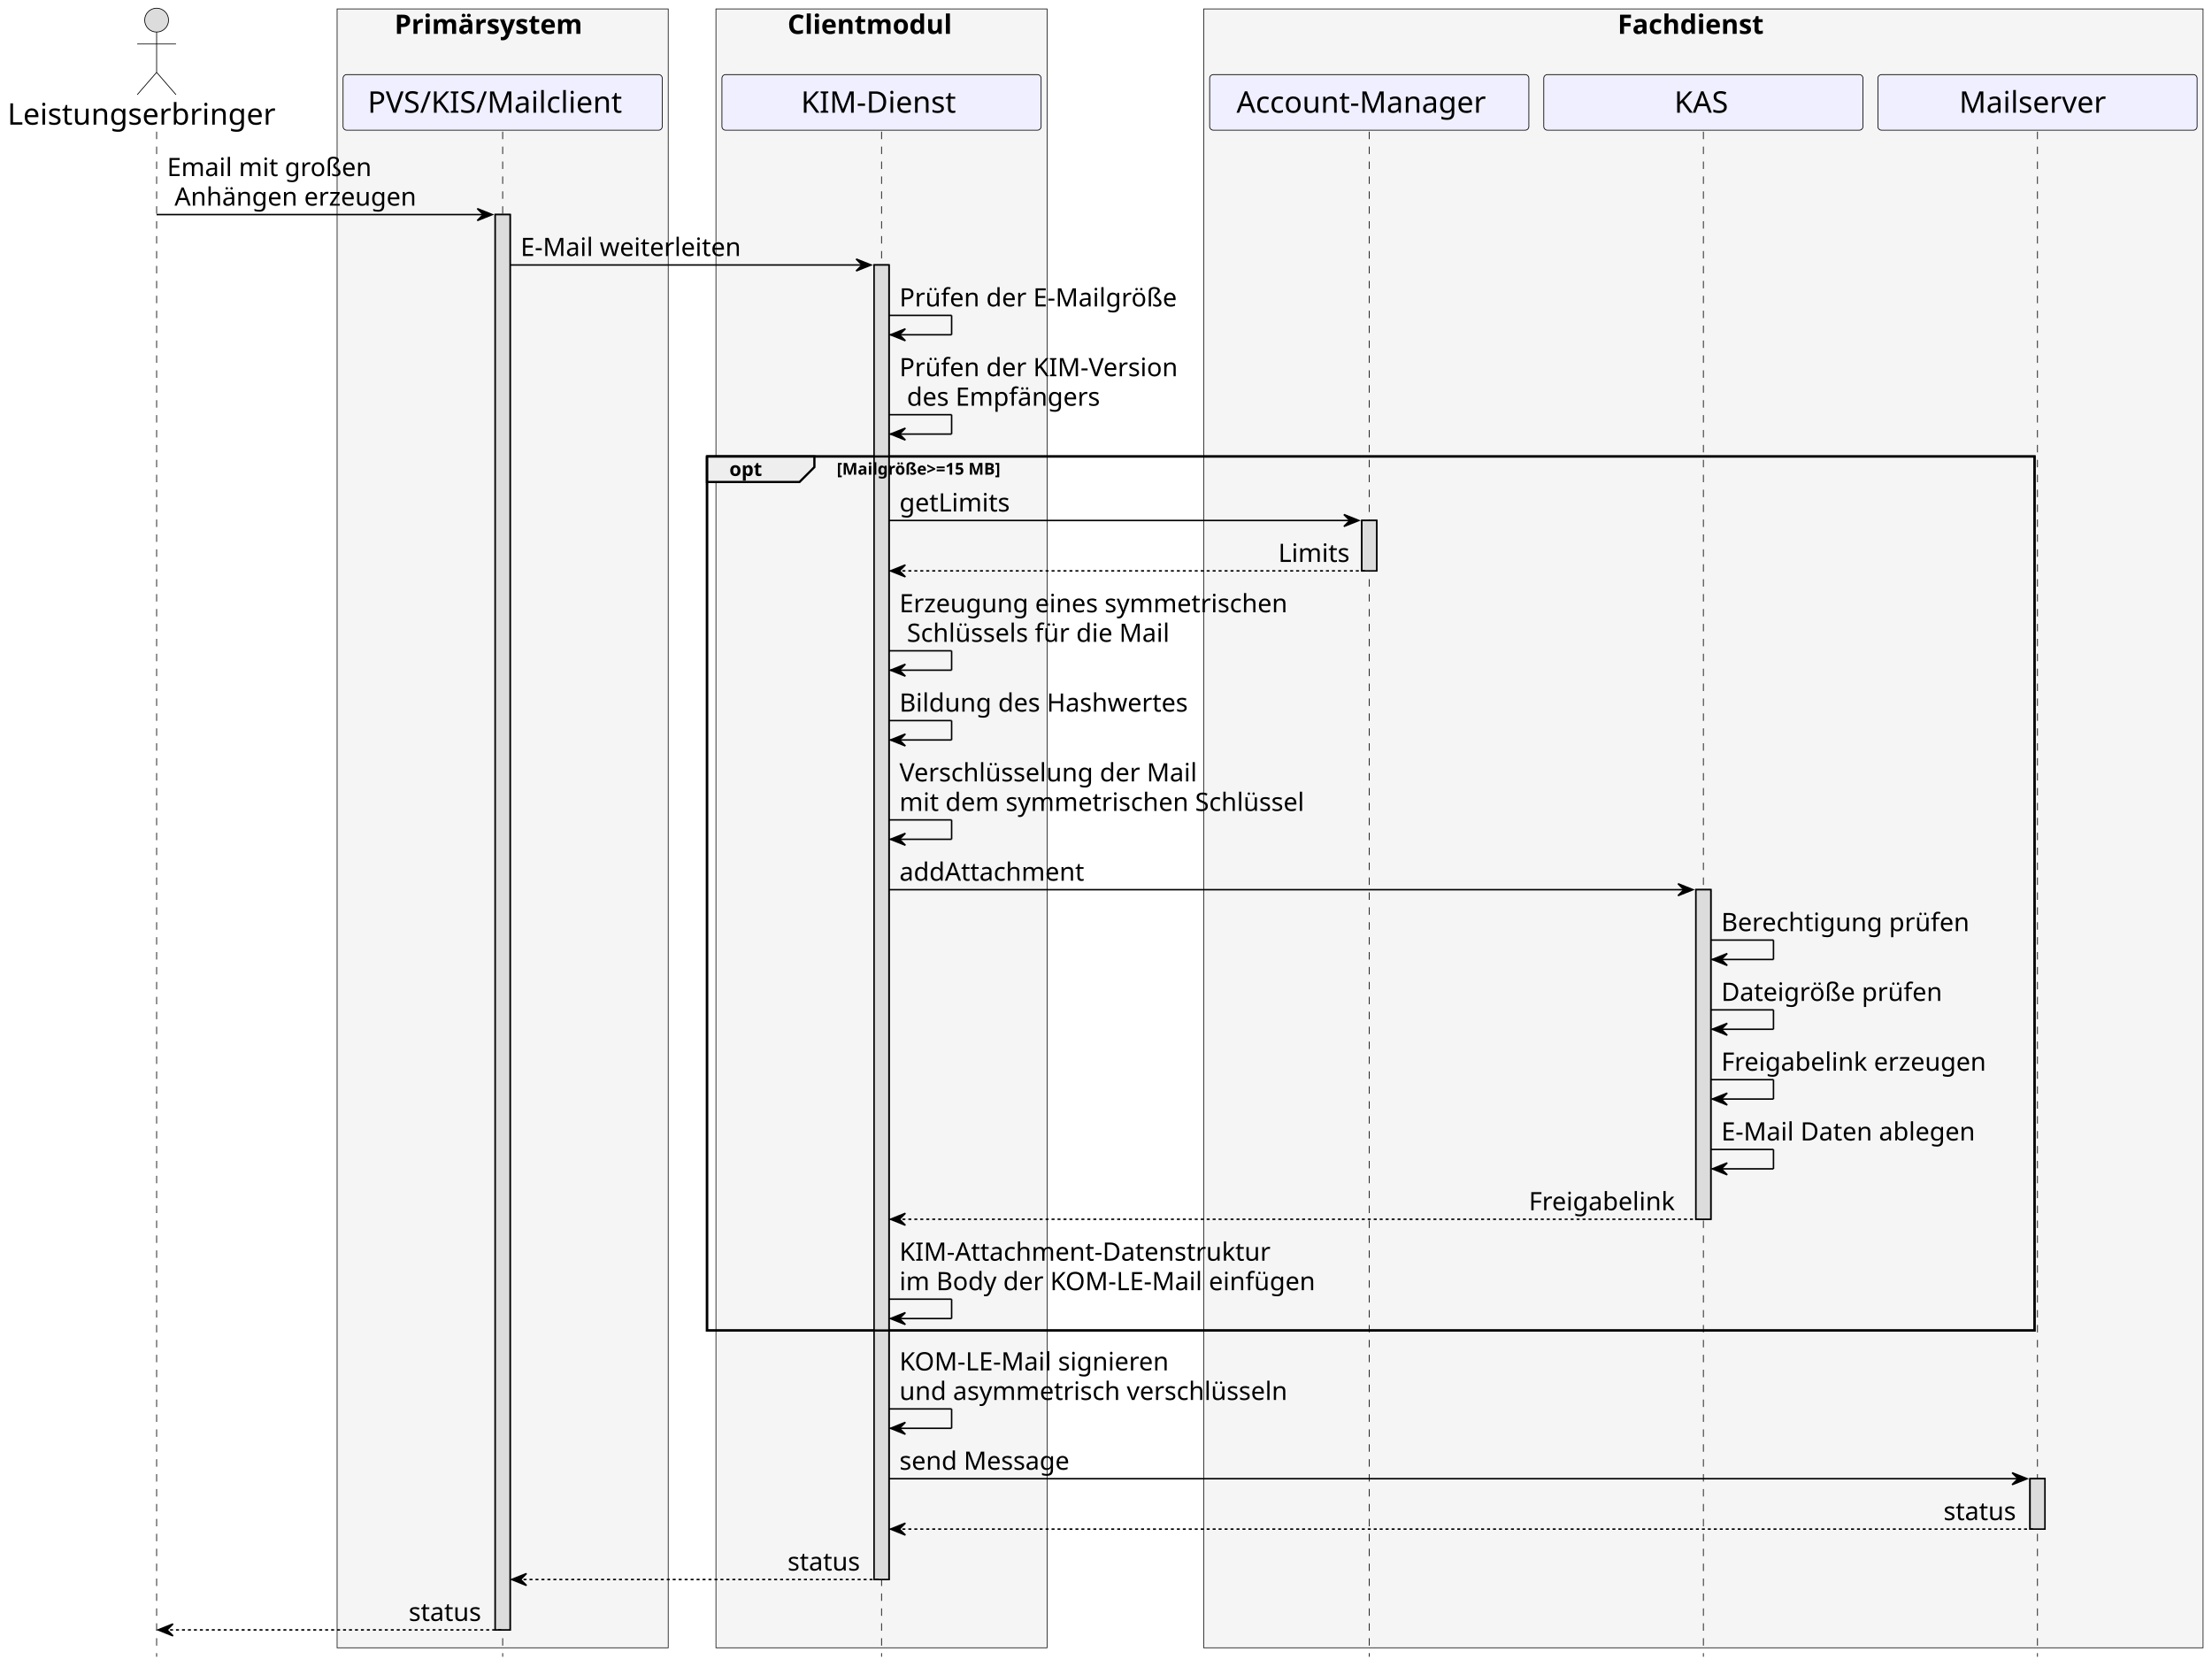
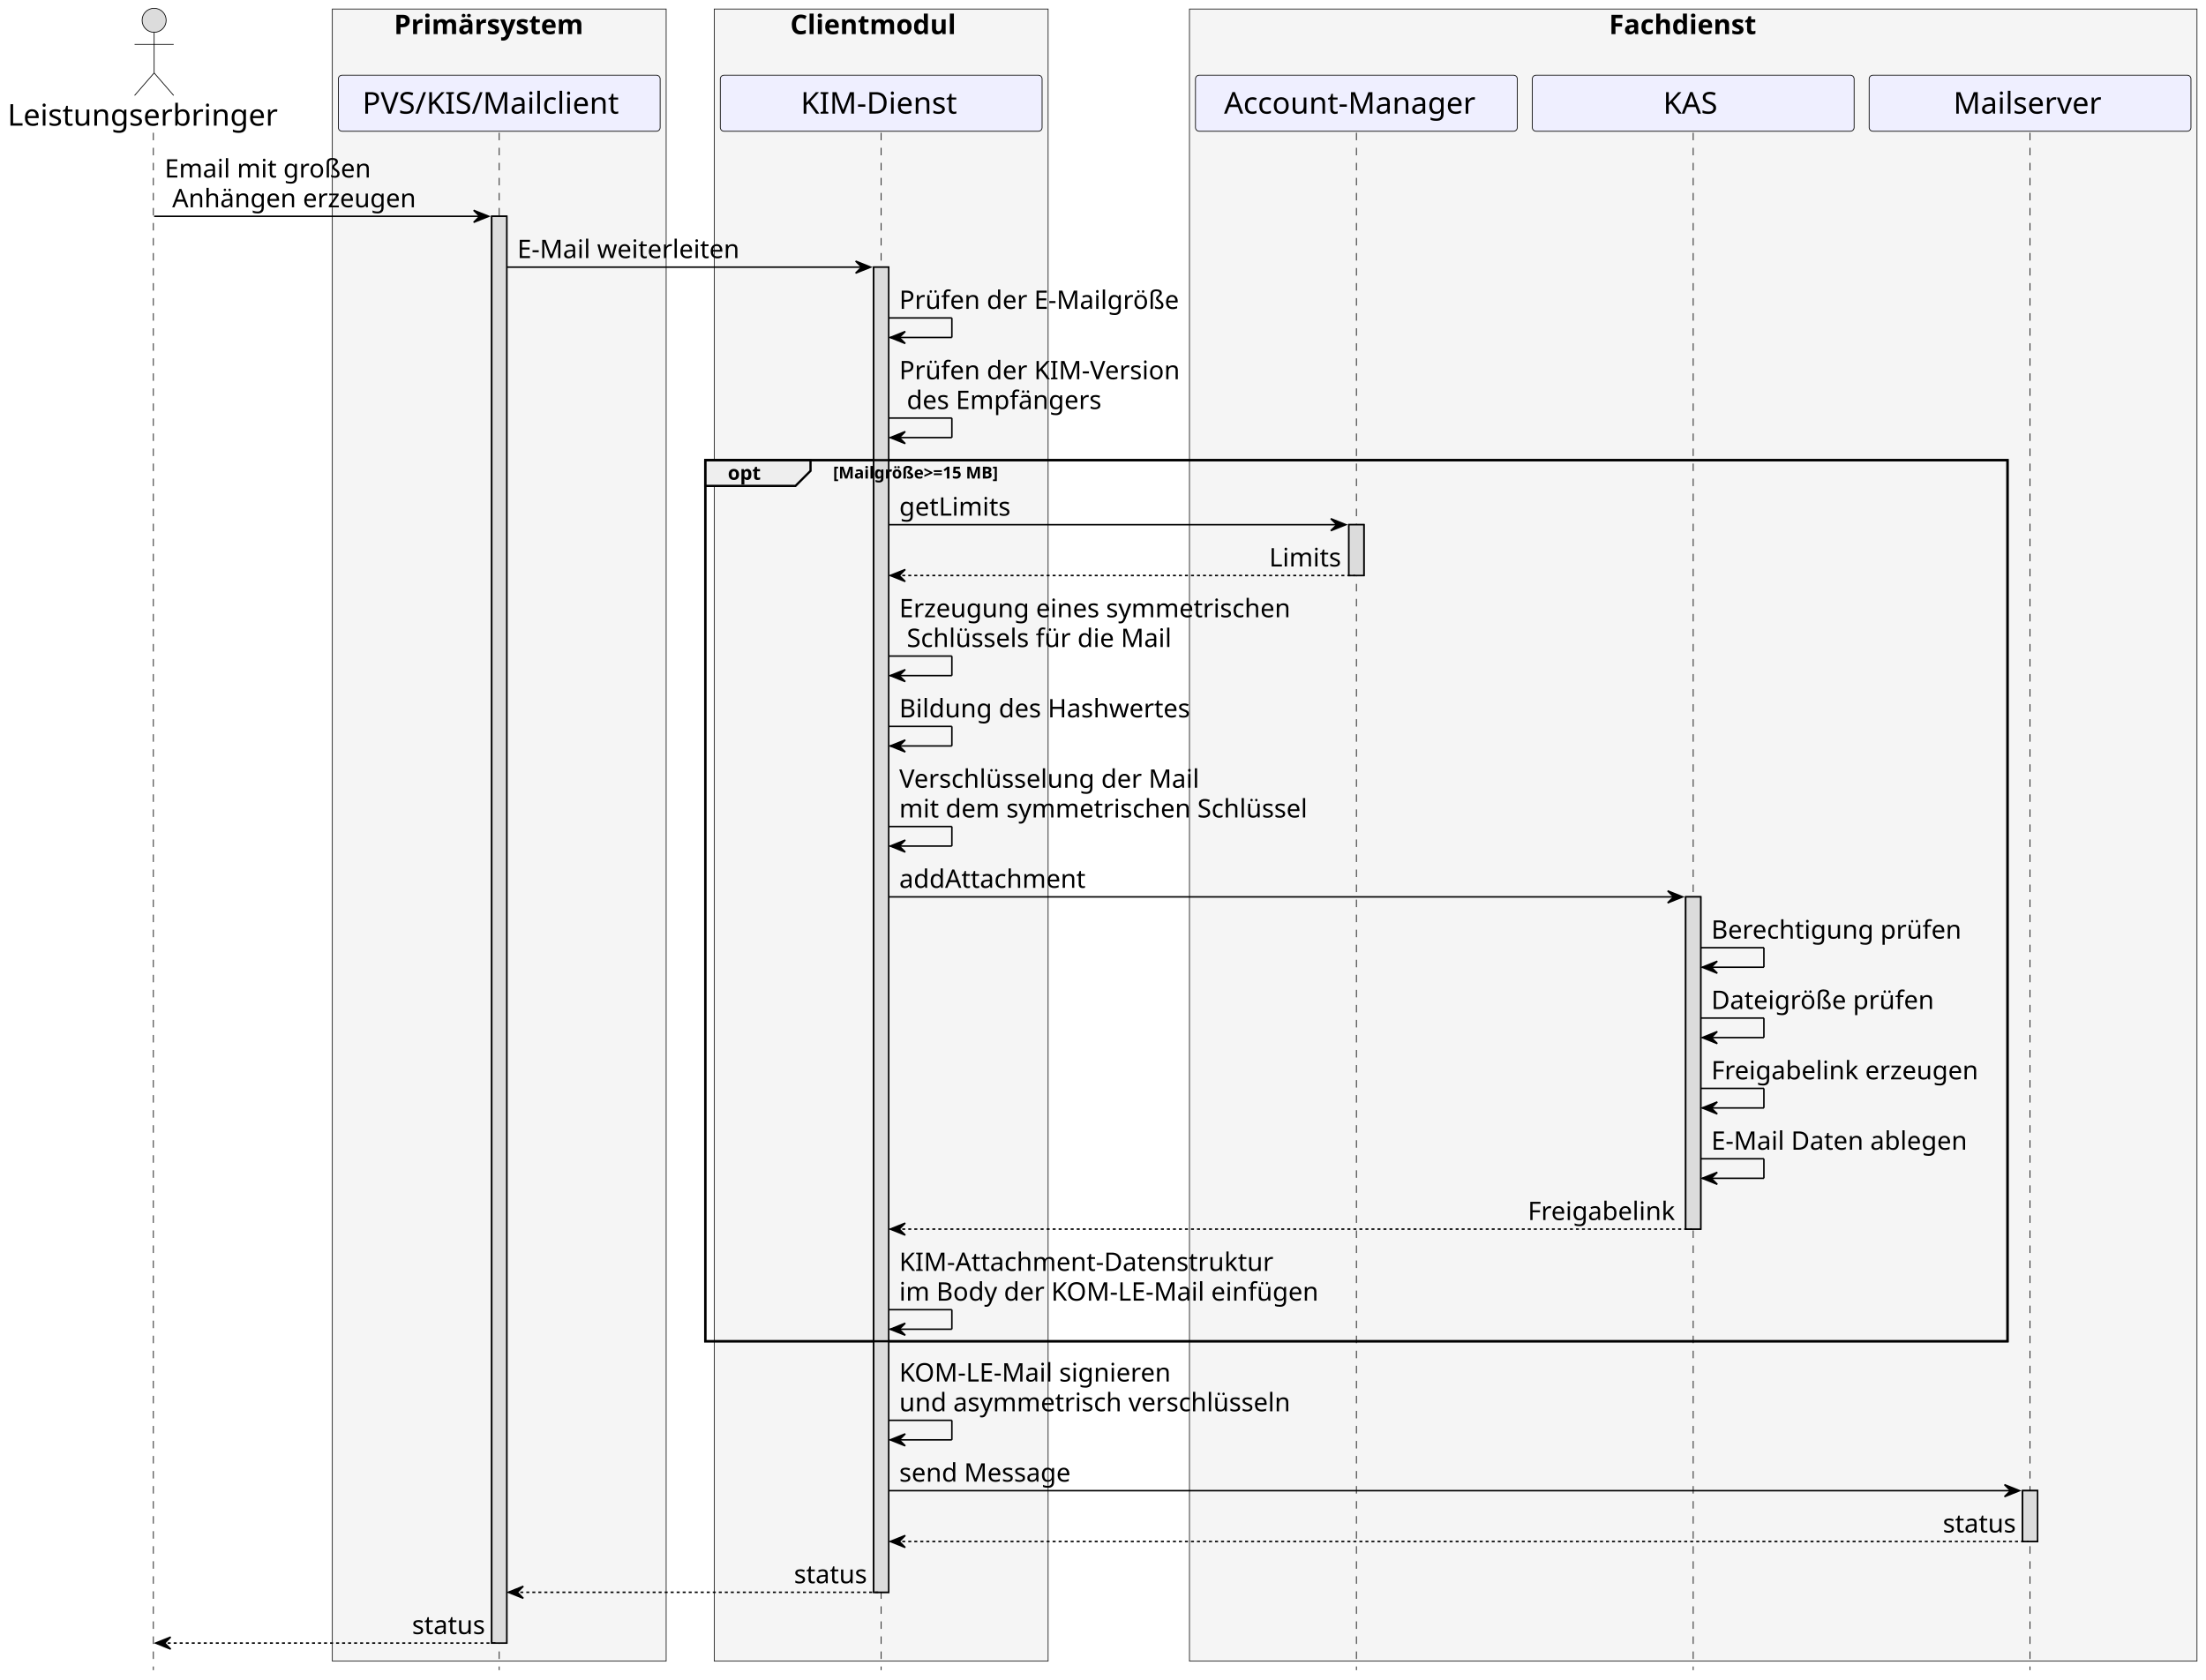
- <svg xmlns="http://www.w3.org/2000/svg" contentStyleType="text/css" height="1117px" preserveAspectRatio="none" style="width:1483px;height:1117px;background:#FFFFFF;" version="1.1" viewBox="0 0 1483 1117" width="1483px" zoomAndPan="magnify">
+ <svg xmlns="http://www.w3.org/2000/svg" contentStyleType="text/css" height="1117px" preserveAspectRatio="none" style="width:1467px;height:1117px;background:#FFFFFF;" version="1.1" viewBox="0 0 1467 1117" width="1467px" zoomAndPan="magnify">
  <defs />
  <g>
-     <rect fill="#F5F5F5" height="1098.719" style="stroke:#181818;stroke-width:0.5;" width="222" x="226" y="6" />
-     <text fill="#000000" font-family="sans-serif" font-size="18" font-weight="bold" lengthAdjust="spacing" textLength="145" x="264.5" y="22.708">Primärsystem</text>
-     <text fill="#000000" font-family="sans-serif" font-size="13" font-weight="bold" lengthAdjust="spacing" textLength="5" x="264.5" y="39.02"> </text>
-     <rect fill="#F5F5F5" height="1098.719" style="stroke:#181818;stroke-width:0.5;" width="222" x="480" y="6" />
-     <text fill="#000000" font-family="sans-serif" font-size="18" font-weight="bold" lengthAdjust="spacing" textLength="126" x="528" y="22.708">Clientmodul</text>
-     <text fill="#000000" font-family="sans-serif" font-size="13" font-weight="bold" lengthAdjust="spacing" textLength="5" x="528" y="39.02"> </text>
-     <rect fill="#F5F5F5" height="1098.719" style="stroke:#181818;stroke-width:0.5;" width="670" x="807" y="6" />
-     <text fill="#000000" font-family="sans-serif" font-size="18" font-weight="bold" lengthAdjust="spacing" textLength="115" x="1084.5" y="22.708">Fachdienst</text>
-     <text fill="#000000" font-family="sans-serif" font-size="13" font-weight="bold" lengthAdjust="spacing" textLength="5" x="1084.5" y="39.02"> </text>
-     <rect fill="#DCDCDC" height="948.859" style="stroke:#000000;stroke-width:1.0;" width="10" x="332" y="143.859" />
-     <rect fill="#DCDCDC" height="881.281" style="stroke:#000000;stroke-width:1.0;" width="10" x="586" y="177.648" />
-     <rect fill="#DCDCDC" height="33.789" style="stroke:#000000;stroke-width:1.0;" width="10" x="913" y="348.938" />
-     <rect fill="#DCDCDC" height="220.945" style="stroke:#000000;stroke-width:1.0;" width="10" x="1137" y="596.461" />
-     <rect fill="#DCDCDC" height="33.789" style="stroke:#000000;stroke-width:1.0;" width="10" x="1361" y="991.352" />
-     <rect fill="none" height="585.969" style="stroke:#000000;stroke-width:1.5;" width="890" x="474" y="306.016" />
-     <line style="stroke:#000000;stroke-width:0.5;stroke-dasharray:5.0,5.0;" x1="105" x2="105" y1="88.281" y2="1110.719" />
-     <line style="stroke:#000000;stroke-width:0.5;stroke-dasharray:5.0,5.0;" x1="337" x2="337" y1="88.281" y2="1110.719" />
-     <line style="stroke:#000000;stroke-width:0.5;stroke-dasharray:5.0,5.0;" x1="591" x2="591" y1="88.281" y2="1110.719" />
-     <line style="stroke:#000000;stroke-width:0.5;stroke-dasharray:5.0,5.0;" x1="918" x2="918" y1="88.281" y2="1110.719" />
-     <line style="stroke:#000000;stroke-width:0.5;stroke-dasharray:5.0,5.0;" x1="1142" x2="1142" y1="88.281" y2="1110.719" />
-     <line style="stroke:#000000;stroke-width:0.5;stroke-dasharray:5.0,5.0;" x1="1366" x2="1366" y1="88.281" y2="1110.719" />
-     <text fill="#000000" font-family="Aapex" font-size="20" lengthAdjust="spacing" textLength="194" x="5" y="83.564">Leistungserbringer</text>
-     <ellipse cx="105" cy="13.5" fill="#DCDCDC" rx="8" ry="8" style="stroke:#000000;stroke-width:0.5;" />
-     <path d="M105,21.5 L105,48.5 M92,29.5 L118,29.5 M105,48.5 L92,63.5 M105,48.5 L118,63.5 " fill="none" style="stroke:#000000;stroke-width:0.5;" />
-     <rect fill="#EFEFFF" height="37.281" rx="2.5" ry="2.5" style="stroke:#000000;stroke-width:0.5;" width="214" x="230" y="50" />
-     <text fill="#000000" font-family="sans-serif" font-size="20" lengthAdjust="spacing" textLength="181" x="246.5" y="75.564">PVS/KIS/Mailclient</text>
-     <rect fill="#EFEFFF" height="37.281" rx="2.5" ry="2.5" style="stroke:#000000;stroke-width:0.5;" width="214" x="484" y="50" />
-     <text fill="#000000" font-family="sans-serif" font-size="20" lengthAdjust="spacing" textLength="108" x="537" y="75.564">KIM-Dienst</text>
-     <rect fill="#EFEFFF" height="37.281" rx="2.5" ry="2.5" style="stroke:#000000;stroke-width:0.5;" width="214" x="811" y="50" />
-     <text fill="#000000" font-family="sans-serif" font-size="20" lengthAdjust="spacing" textLength="178" x="829" y="75.564">Account-Manager</text>
-     <rect fill="#EFEFFF" height="37.281" rx="2.5" ry="2.5" style="stroke:#000000;stroke-width:0.5;" width="214" x="1035" y="50" />
-     <text fill="#000000" font-family="sans-serif" font-size="20" lengthAdjust="spacing" textLength="39" x="1122.5" y="75.564">KAS</text>
-     <rect fill="#EFEFFF" height="37.281" rx="2.5" ry="2.5" style="stroke:#000000;stroke-width:0.5;" width="214" x="1259" y="50" />
-     <text fill="#000000" font-family="sans-serif" font-size="20" lengthAdjust="spacing" textLength="105" x="1313.5" y="75.564">Mailserver</text>
-     <rect fill="#DCDCDC" height="948.859" style="stroke:#000000;stroke-width:1.0;" width="10" x="332" y="143.859" />
-     <rect fill="#DCDCDC" height="881.281" style="stroke:#000000;stroke-width:1.0;" width="10" x="586" y="177.648" />
-     <rect fill="#DCDCDC" height="33.789" style="stroke:#000000;stroke-width:1.0;" width="10" x="913" y="348.938" />
-     <rect fill="#DCDCDC" height="220.945" style="stroke:#000000;stroke-width:1.0;" width="10" x="1137" y="596.461" />
-     <rect fill="#DCDCDC" height="33.789" style="stroke:#000000;stroke-width:1.0;" width="10" x="1361" y="991.352" />
-     <polygon fill="#000000" points="320,139.859,330,143.859,320,147.859,324,143.859" style="stroke:#000000;stroke-width:1.0;" />
-     <line style="stroke:#000000;stroke-width:1.0;" x1="105" x2="326" y1="143.859" y2="143.859" />
-     <text fill="#000000" font-family="sans-serif" font-size="17" lengthAdjust="spacing" textLength="152" x="112" y="118.061">Email mit großen</text>
-     <text fill="#000000" font-family="sans-serif" font-size="17" lengthAdjust="spacing" textLength="177" x="117" y="137.85">Anhängen erzeugen</text>
-     <polygon fill="#000000" points="574,173.648,584,177.648,574,181.648,578,177.648" style="stroke:#000000;stroke-width:1.0;" />
-     <line style="stroke:#000000;stroke-width:1.0;" x1="342" x2="580" y1="177.648" y2="177.648" />
-     <text fill="#000000" font-family="sans-serif" font-size="17" lengthAdjust="spacing" textLength="166" x="349" y="171.639">E-Mail weiterleiten</text>
-     <line style="stroke:#000000;stroke-width:1.0;" x1="596" x2="638" y1="211.438" y2="211.438" />
-     <line style="stroke:#000000;stroke-width:1.0;" x1="638" x2="638" y1="211.438" y2="224.438" />
-     <line style="stroke:#000000;stroke-width:1.0;" x1="597" x2="638" y1="224.438" y2="224.438" />
-     <polygon fill="#000000" points="607,220.438,597,224.438,607,228.438,603,224.438" style="stroke:#000000;stroke-width:1.0;" />
-     <text fill="#000000" font-family="sans-serif" font-size="17" lengthAdjust="spacing" textLength="204" x="603" y="205.428">Prüfen der E-Mailgröße</text>
-     <line style="stroke:#000000;stroke-width:1.0;" x1="596" x2="638" y1="278.016" y2="278.016" />
-     <line style="stroke:#000000;stroke-width:1.0;" x1="638" x2="638" y1="278.016" y2="291.016" />
-     <line style="stroke:#000000;stroke-width:1.0;" x1="597" x2="638" y1="291.016" y2="291.016" />
-     <polygon fill="#000000" points="607,287.016,597,291.016,607,295.016,603,291.016" style="stroke:#000000;stroke-width:1.0;" />
-     <text fill="#000000" font-family="sans-serif" font-size="17" lengthAdjust="spacing" textLength="203" x="603" y="252.217">Prüfen der KIM-Version</text>
-     <text fill="#000000" font-family="sans-serif" font-size="17" lengthAdjust="spacing" textLength="144" x="608" y="272.006">des Empfängers</text>
-     <path d="M474,306.016 L546,306.016 L546,313.148 L536,323.148 L474,323.148 L474,306.016 " fill="#EEEEEE" style="stroke:#000000;stroke-width:1.5;" />
-     <rect fill="none" height="585.969" style="stroke:#000000;stroke-width:1.5;" width="890" x="474" y="306.016" />
-     <text fill="#000000" font-family="sans-serif" font-size="13" font-weight="bold" lengthAdjust="spacing" textLength="27" x="489" y="319.082">opt</text>
-     <text fill="#000000" font-family="sans-serif" font-size="11" font-weight="bold" lengthAdjust="spacing" textLength="134" x="561" y="318.226">[Mailgröße&gt;=15 MB]</text>
-     <polygon fill="#000000" points="901,344.938,911,348.938,901,352.938,905,348.938" style="stroke:#000000;stroke-width:1.0;" />
-     <line style="stroke:#000000;stroke-width:1.0;" x1="596" x2="907" y1="348.938" y2="348.938" />
-     <text fill="#000000" font-family="sans-serif" font-size="17" lengthAdjust="spacing" textLength="84" x="603" y="342.928">getLimits</text>
-     <polygon fill="#000000" points="607,378.727,597,382.727,607,386.727,603,382.727" style="stroke:#000000;stroke-width:1.0;" />
-     <line style="stroke:#000000;stroke-width:1.0;stroke-dasharray:2.0,2.0;" x1="601" x2="917" y1="382.727" y2="382.727" />
-     <text fill="#000000" font-family="sans-serif" font-size="17" lengthAdjust="spacing" textLength="54" x="857" y="376.717">Limits</text>
-     <line style="stroke:#000000;stroke-width:1.0;" x1="596" x2="638" y1="436.305" y2="436.305" />
-     <line style="stroke:#000000;stroke-width:1.0;" x1="638" x2="638" y1="436.305" y2="449.305" />
-     <line style="stroke:#000000;stroke-width:1.0;" x1="597" x2="638" y1="449.305" y2="449.305" />
-     <polygon fill="#000000" points="607,445.305,597,449.305,607,453.305,603,449.305" style="stroke:#000000;stroke-width:1.0;" />
-     <text fill="#000000" font-family="sans-serif" font-size="17" lengthAdjust="spacing" textLength="288" x="603" y="410.506">Erzeugung eines symmetrischen</text>
-     <text fill="#000000" font-family="sans-serif" font-size="17" lengthAdjust="spacing" textLength="195" x="608" y="430.295">Schlüssels für die Mail</text>
-     <line style="stroke:#000000;stroke-width:1.0;" x1="596" x2="638" y1="483.094" y2="483.094" />
-     <line style="stroke:#000000;stroke-width:1.0;" x1="638" x2="638" y1="483.094" y2="496.094" />
-     <line style="stroke:#000000;stroke-width:1.0;" x1="597" x2="638" y1="496.094" y2="496.094" />
-     <polygon fill="#000000" points="607,492.094,597,496.094,607,500.094,603,496.094" style="stroke:#000000;stroke-width:1.0;" />
-     <text fill="#000000" font-family="sans-serif" font-size="17" lengthAdjust="spacing" textLength="212" x="603" y="477.084">Bildung des Hashwertes</text>
-     <line style="stroke:#000000;stroke-width:1.0;" x1="596" x2="638" y1="549.672" y2="549.672" />
-     <line style="stroke:#000000;stroke-width:1.0;" x1="638" x2="638" y1="549.672" y2="562.672" />
-     <line style="stroke:#000000;stroke-width:1.0;" x1="597" x2="638" y1="562.672" y2="562.672" />
-     <polygon fill="#000000" points="607,558.672,597,562.672,607,566.672,603,562.672" style="stroke:#000000;stroke-width:1.0;" />
-     <text fill="#000000" font-family="sans-serif" font-size="17" lengthAdjust="spacing" textLength="220" x="603" y="523.874">Verschlüsselung der Mail</text>
-     <text fill="#000000" font-family="sans-serif" font-size="17" lengthAdjust="spacing" textLength="303" x="603" y="543.663">mit dem symmetrischen Schlüssel</text>
-     <polygon fill="#000000" points="1125,592.461,1135,596.461,1125,600.461,1129,596.461" style="stroke:#000000;stroke-width:1.0;" />
-     <line style="stroke:#000000;stroke-width:1.0;" x1="596" x2="1131" y1="596.461" y2="596.461" />
-     <text fill="#000000" font-family="sans-serif" font-size="17" lengthAdjust="spacing" textLength="140" x="603" y="590.452">addAttachment</text>
-     <line style="stroke:#000000;stroke-width:1.0;" x1="1147" x2="1189" y1="630.25" y2="630.25" />
-     <line style="stroke:#000000;stroke-width:1.0;" x1="1189" x2="1189" y1="630.25" y2="643.25" />
-     <line style="stroke:#000000;stroke-width:1.0;" x1="1148" x2="1189" y1="643.25" y2="643.25" />
-     <polygon fill="#000000" points="1158,639.25,1148,643.25,1158,647.25,1154,643.25" style="stroke:#000000;stroke-width:1.0;" />
-     <text fill="#000000" font-family="sans-serif" font-size="17" lengthAdjust="spacing" textLength="185" x="1154" y="624.241">Berechtigung prüfen</text>
-     <line style="stroke:#000000;stroke-width:1.0;" x1="1147" x2="1189" y1="677.039" y2="677.039" />
-     <line style="stroke:#000000;stroke-width:1.0;" x1="1189" x2="1189" y1="677.039" y2="690.039" />
-     <line style="stroke:#000000;stroke-width:1.0;" x1="1148" x2="1189" y1="690.039" y2="690.039" />
-     <polygon fill="#000000" points="1158,686.039,1148,690.039,1158,694.039,1154,690.039" style="stroke:#000000;stroke-width:1.0;" />
-     <text fill="#000000" font-family="sans-serif" font-size="17" lengthAdjust="spacing" textLength="166" x="1154" y="671.03">Dateigröße prüfen</text>
-     <line style="stroke:#000000;stroke-width:1.0;" x1="1147" x2="1189" y1="723.828" y2="723.828" />
-     <line style="stroke:#000000;stroke-width:1.0;" x1="1189" x2="1189" y1="723.828" y2="736.828" />
-     <line style="stroke:#000000;stroke-width:1.0;" x1="1148" x2="1189" y1="736.828" y2="736.828" />
-     <polygon fill="#000000" points="1158,732.828,1148,736.828,1158,740.828,1154,736.828" style="stroke:#000000;stroke-width:1.0;" />
-     <text fill="#000000" font-family="sans-serif" font-size="17" lengthAdjust="spacing" textLength="198" x="1154" y="717.819">Freigabelink erzeugen</text>
-     <line style="stroke:#000000;stroke-width:1.0;" x1="1147" x2="1189" y1="770.617" y2="770.617" />
-     <line style="stroke:#000000;stroke-width:1.0;" x1="1189" x2="1189" y1="770.617" y2="783.617" />
-     <line style="stroke:#000000;stroke-width:1.0;" x1="1148" x2="1189" y1="783.617" y2="783.617" />
-     <polygon fill="#000000" points="1158,779.617,1148,783.617,1158,787.617,1154,783.617" style="stroke:#000000;stroke-width:1.0;" />
-     <text fill="#000000" font-family="sans-serif" font-size="17" lengthAdjust="spacing" textLength="190" x="1154" y="764.608">E-Mail Daten ablegen</text>
-     <polygon fill="#000000" points="607,813.406,597,817.406,607,821.406,603,817.406" style="stroke:#000000;stroke-width:1.0;" />
-     <line style="stroke:#000000;stroke-width:1.0;stroke-dasharray:2.0,2.0;" x1="601" x2="1141" y1="817.406" y2="817.406" />
-     <text fill="#000000" font-family="sans-serif" font-size="17" lengthAdjust="spacing" textLength="110" x="1025" y="811.397">Freigabelink</text>
-     <line style="stroke:#000000;stroke-width:1.0;" x1="596" x2="638" y1="870.984" y2="870.984" />
-     <line style="stroke:#000000;stroke-width:1.0;" x1="638" x2="638" y1="870.984" y2="883.984" />
-     <line style="stroke:#000000;stroke-width:1.0;" x1="597" x2="638" y1="883.984" y2="883.984" />
-     <polygon fill="#000000" points="607,879.984,597,883.984,607,887.984,603,883.984" style="stroke:#000000;stroke-width:1.0;" />
-     <text fill="#000000" font-family="sans-serif" font-size="17" lengthAdjust="spacing" textLength="278" x="603" y="845.186">KIM-Attachment-Datenstruktur</text>
-     <text fill="#000000" font-family="sans-serif" font-size="17" lengthAdjust="spacing" textLength="303" x="603" y="864.975">im Body der KOM-LE-Mail einfügen</text>
-     <line style="stroke:#000000;stroke-width:1.0;" x1="596" x2="638" y1="944.562" y2="944.562" />
-     <line style="stroke:#000000;stroke-width:1.0;" x1="638" x2="638" y1="944.562" y2="957.562" />
-     <line style="stroke:#000000;stroke-width:1.0;" x1="597" x2="638" y1="957.562" y2="957.562" />
-     <polygon fill="#000000" points="607,953.562,597,957.562,607,961.562,603,957.562" style="stroke:#000000;stroke-width:1.0;" />
-     <text fill="#000000" font-family="sans-serif" font-size="17" lengthAdjust="spacing" textLength="196" x="603" y="918.764">KOM-LE-Mail signieren</text>
-     <text fill="#000000" font-family="sans-serif" font-size="17" lengthAdjust="spacing" textLength="289" x="603" y="938.553">und asymmetrisch verschlüsseln</text>
-     <polygon fill="#000000" points="1349,987.352,1359,991.352,1349,995.352,1353,991.352" style="stroke:#000000;stroke-width:1.0;" />
-     <line style="stroke:#000000;stroke-width:1.0;" x1="596" x2="1355" y1="991.352" y2="991.352" />
-     <text fill="#000000" font-family="sans-serif" font-size="17" lengthAdjust="spacing" textLength="124" x="603" y="985.342">send Message</text>
-     <polygon fill="#000000" points="607,1021.141,597,1025.141,607,1029.141,603,1025.141" style="stroke:#000000;stroke-width:1.0;" />
-     <line style="stroke:#000000;stroke-width:1.0;stroke-dasharray:2.0,2.0;" x1="601" x2="1365" y1="1025.141" y2="1025.141" />
-     <text fill="#000000" font-family="sans-serif" font-size="17" lengthAdjust="spacing" textLength="56" x="1303" y="1019.131">status</text>
-     <polygon fill="#000000" points="353,1054.93,343,1058.93,353,1062.93,349,1058.93" style="stroke:#000000;stroke-width:1.0;" />
-     <line style="stroke:#000000;stroke-width:1.0;stroke-dasharray:2.0,2.0;" x1="347" x2="590" y1="1058.93" y2="1058.93" />
-     <text fill="#000000" font-family="sans-serif" font-size="17" lengthAdjust="spacing" textLength="56" x="528" y="1052.92">status</text>
-     <polygon fill="#000000" points="116,1088.719,106,1092.719,116,1096.719,112,1092.719" style="stroke:#000000;stroke-width:1.0;" />
-     <line style="stroke:#000000;stroke-width:1.0;stroke-dasharray:2.0,2.0;" x1="110" x2="336" y1="1092.719" y2="1092.719" />
-     <text fill="#000000" font-family="sans-serif" font-size="17" lengthAdjust="spacing" textLength="56" x="274" y="1086.709">status</text>
+     <rect fill="#F5F5F5" height="1098.719" style="stroke:#181818;stroke-width:0.5;" width="222" x="221" y="6" />
+     <text fill="#000000" font-family="sans-serif" font-size="18" font-weight="bold" lengthAdjust="spacing" textLength="140" x="262" y="22.708">Primärsystem</text>
+     <text fill="#000000" font-family="sans-serif" font-size="13" font-weight="bold" lengthAdjust="spacing" textLength="5" x="262" y="39.02"> </text>
+     <rect fill="#F5F5F5" height="1098.719" style="stroke:#181818;stroke-width:0.5;" width="222" x="475" y="6" />
+     <text fill="#000000" font-family="sans-serif" font-size="18" font-weight="bold" lengthAdjust="spacing" textLength="121" x="525.5" y="22.708">Clientmodul</text>
+     <text fill="#000000" font-family="sans-serif" font-size="13" font-weight="bold" lengthAdjust="spacing" textLength="5" x="525.5" y="39.02"> </text>
+     <rect fill="#F5F5F5" height="1098.719" style="stroke:#181818;stroke-width:0.5;" width="670" x="791" y="6" />
+     <text fill="#000000" font-family="sans-serif" font-size="18" font-weight="bold" lengthAdjust="spacing" textLength="112" x="1070" y="22.708">Fachdienst</text>
+     <text fill="#000000" font-family="sans-serif" font-size="13" font-weight="bold" lengthAdjust="spacing" textLength="5" x="1070" y="39.02"> </text>
+     <rect fill="#DCDCDC" height="948.859" style="stroke:#000000;stroke-width:1.0;" width="10" x="327" y="143.859" />
+     <rect fill="#DCDCDC" height="881.281" style="stroke:#000000;stroke-width:1.0;" width="10" x="581" y="177.648" />
+     <rect fill="#DCDCDC" height="33.789" style="stroke:#000000;stroke-width:1.0;" width="10" x="897" y="348.938" />
+     <rect fill="#DCDCDC" height="220.945" style="stroke:#000000;stroke-width:1.0;" width="10" x="1121" y="596.461" />
+     <rect fill="#DCDCDC" height="33.789" style="stroke:#000000;stroke-width:1.0;" width="10" x="1345" y="991.352" />
+     <rect height="585.969" style="stroke:#000000;stroke-width:1.5;fill:none;" width="866" x="469" y="306.016" />
+     <line style="stroke:#000000;stroke-width:0.5;fill:none;stroke-dasharray:5.0,5.0;" x1="102" x2="102" y1="88.281" y2="1110.719" />
+     <line style="stroke:#000000;stroke-width:0.5;fill:none;stroke-dasharray:5.0,5.0;" x1="332" x2="332" y1="88.281" y2="1110.719" />
+     <line style="stroke:#000000;stroke-width:0.5;fill:none;stroke-dasharray:5.0,5.0;" x1="586" x2="586" y1="88.281" y2="1110.719" />
+     <line style="stroke:#000000;stroke-width:0.5;fill:none;stroke-dasharray:5.0,5.0;" x1="902" x2="902" y1="88.281" y2="1110.719" />
+     <line style="stroke:#000000;stroke-width:0.5;fill:none;stroke-dasharray:5.0,5.0;" x1="1126" x2="1126" y1="88.281" y2="1110.719" />
+     <line style="stroke:#000000;stroke-width:0.5;fill:none;stroke-dasharray:5.0,5.0;" x1="1350" x2="1350" y1="88.281" y2="1110.719" />
+     <text fill="#000000" font-family="Aapex" font-size="20" lengthAdjust="spacing" textLength="189" x="5" y="83.564">Leistungserbringer</text>
+     <ellipse cx="102.5" cy="13.5" fill="#DCDCDC" rx="8" ry="8" style="stroke:#000000;stroke-width:0.5;" />
+     <path d="M102.5,21.5 L102.5,48.5 M89.5,29.5 L115.5,29.5 M102.5,48.5 L89.5,63.5 M102.5,48.5 L115.5,63.5 " fill="none" style="stroke:#000000;stroke-width:0.5;" />
+     <rect fill="#EFEFFF" height="37.281" rx="2.5" ry="2.5" style="stroke:#000000;stroke-width:0.5;" width="214" x="225" y="50" />
+     <text fill="#000000" font-family="sans-serif" font-size="20" lengthAdjust="spacing" textLength="182" x="241" y="75.564">PVS/KIS/Mailclient</text>
+     <rect fill="#EFEFFF" height="37.281" rx="2.5" ry="2.5" style="stroke:#000000;stroke-width:0.5;" width="214" x="479" y="50" />
+     <text fill="#000000" font-family="sans-serif" font-size="20" lengthAdjust="spacing" textLength="107" x="532.5" y="75.564">KIM-Dienst</text>
+     <rect fill="#EFEFFF" height="37.281" rx="2.5" ry="2.5" style="stroke:#000000;stroke-width:0.5;" width="214" x="795" y="50" />
+     <text fill="#000000" font-family="sans-serif" font-size="20" lengthAdjust="spacing" textLength="176" x="814" y="75.564">Account-Manager</text>
+     <rect fill="#EFEFFF" height="37.281" rx="2.5" ry="2.5" style="stroke:#000000;stroke-width:0.5;" width="214" x="1019" y="50" />
+     <text fill="#000000" font-family="sans-serif" font-size="20" lengthAdjust="spacing" textLength="40" x="1106" y="75.564">KAS</text>
+     <rect fill="#EFEFFF" height="37.281" rx="2.5" ry="2.5" style="stroke:#000000;stroke-width:0.5;" width="214" x="1243" y="50" />
+     <text fill="#000000" font-family="sans-serif" font-size="20" lengthAdjust="spacing" textLength="102" x="1299" y="75.564">Mailserver</text>
+     <rect fill="#DCDCDC" height="948.859" style="stroke:#000000;stroke-width:1.0;" width="10" x="327" y="143.859" />
+     <rect fill="#DCDCDC" height="881.281" style="stroke:#000000;stroke-width:1.0;" width="10" x="581" y="177.648" />
+     <rect fill="#DCDCDC" height="33.789" style="stroke:#000000;stroke-width:1.0;" width="10" x="897" y="348.938" />
+     <rect fill="#DCDCDC" height="220.945" style="stroke:#000000;stroke-width:1.0;" width="10" x="1121" y="596.461" />
+     <rect fill="#DCDCDC" height="33.789" style="stroke:#000000;stroke-width:1.0;" width="10" x="1345" y="991.352" />
+     <polygon fill="#000000" points="315,139.859,325,143.859,315,147.859,319,143.859" style="stroke:#000000;stroke-width:1.0;" />
+     <line style="stroke:#000000;stroke-width:1.0;" x1="102.5" x2="321" y1="143.859" y2="143.859" />
+     <text fill="#000000" font-family="sans-serif" font-size="17" lengthAdjust="spacing" textLength="146" x="109.5" y="118.061">Email mit großen</text>
+     <text fill="#000000" font-family="sans-serif" font-size="17" lengthAdjust="spacing" textLength="167" x="114.5" y="137.85">Anhängen erzeugen</text>
+     <polygon fill="#000000" points="569,173.648,579,177.648,569,181.648,573,177.648" style="stroke:#000000;stroke-width:1.0;" />
+     <line style="stroke:#000000;stroke-width:1.0;" x1="337" x2="575" y1="177.648" y2="177.648" />
+     <text fill="#000000" font-family="sans-serif" font-size="17" lengthAdjust="spacing" textLength="159" x="344" y="171.639">E-Mail weiterleiten</text>
+     <line style="stroke:#000000;stroke-width:1.0;" x1="591" x2="633" y1="211.438" y2="211.438" />
+     <line style="stroke:#000000;stroke-width:1.0;" x1="633" x2="633" y1="211.438" y2="224.438" />
+     <line style="stroke:#000000;stroke-width:1.0;" x1="592" x2="633" y1="224.438" y2="224.438" />
+     <polygon fill="#000000" points="602,220.438,592,224.438,602,228.438,598,224.438" style="stroke:#000000;stroke-width:1.0;" />
+     <text fill="#000000" font-family="sans-serif" font-size="17" lengthAdjust="spacing" textLength="192" x="598" y="205.428">Prüfen der E-Mailgröße</text>
+     <line style="stroke:#000000;stroke-width:1.0;" x1="591" x2="633" y1="278.016" y2="278.016" />
+     <line style="stroke:#000000;stroke-width:1.0;" x1="633" x2="633" y1="278.016" y2="291.016" />
+     <line style="stroke:#000000;stroke-width:1.0;" x1="592" x2="633" y1="291.016" y2="291.016" />
+     <polygon fill="#000000" points="602,287.016,592,291.016,602,295.016,598,291.016" style="stroke:#000000;stroke-width:1.0;" />
+     <text fill="#000000" font-family="sans-serif" font-size="17" lengthAdjust="spacing" textLength="193" x="598" y="252.217">Prüfen der KIM-Version</text>
+     <text fill="#000000" font-family="sans-serif" font-size="17" lengthAdjust="spacing" textLength="133" x="603" y="272.006">des Empfängers</text>
+     <path d="M469,306.016 L539,306.016 L539,313.148 L529,323.148 L469,323.148 L469,306.016 " fill="#EEEEEE" style="stroke:#000000;stroke-width:1.5;" />
+     <rect fill="none" height="585.969" style="stroke:#000000;stroke-width:1.5;" width="866" x="469" y="306.016" />
+     <text fill="#000000" font-family="sans-serif" font-size="13" font-weight="bold" lengthAdjust="spacing" textLength="25" x="484" y="319.082">opt</text>
+     <text fill="#000000" font-family="sans-serif" font-size="11" font-weight="bold" lengthAdjust="spacing" textLength="133" x="554" y="318.226">[Mailgröße&gt;=15 MB]</text>
+     <polygon fill="#000000" points="885,344.938,895,348.938,885,352.938,889,348.938" style="stroke:#000000;stroke-width:1.0;" />
+     <line style="stroke:#000000;stroke-width:1.0;" x1="591" x2="891" y1="348.938" y2="348.938" />
+     <text fill="#000000" font-family="sans-serif" font-size="17" lengthAdjust="spacing" textLength="78" x="598" y="342.928">getLimits</text>
+     <polygon fill="#000000" points="602,378.727,592,382.727,602,386.727,598,382.727" style="stroke:#000000;stroke-width:1.0;" />
+     <line style="stroke:#000000;stroke-width:1.0;stroke-dasharray:2.0,2.0;" x1="596" x2="901" y1="382.727" y2="382.727" />
+     <text fill="#000000" font-family="sans-serif" font-size="17" lengthAdjust="spacing" textLength="51" x="844" y="376.717">Limits</text>
+     <line style="stroke:#000000;stroke-width:1.0;" x1="591" x2="633" y1="436.305" y2="436.305" />
+     <line style="stroke:#000000;stroke-width:1.0;" x1="633" x2="633" y1="436.305" y2="449.305" />
+     <line style="stroke:#000000;stroke-width:1.0;" x1="592" x2="633" y1="449.305" y2="449.305" />
+     <polygon fill="#000000" points="602,445.305,592,449.305,602,453.305,598,449.305" style="stroke:#000000;stroke-width:1.0;" />
+     <text fill="#000000" font-family="sans-serif" font-size="17" lengthAdjust="spacing" textLength="272" x="598" y="410.506">Erzeugung eines symmetrischen</text>
+     <text fill="#000000" font-family="sans-serif" font-size="17" lengthAdjust="spacing" textLength="184" x="603" y="430.295">Schlüssels für die Mail</text>
+     <line style="stroke:#000000;stroke-width:1.0;" x1="591" x2="633" y1="483.094" y2="483.094" />
+     <line style="stroke:#000000;stroke-width:1.0;" x1="633" x2="633" y1="483.094" y2="496.094" />
+     <line style="stroke:#000000;stroke-width:1.0;" x1="592" x2="633" y1="496.094" y2="496.094" />
+     <polygon fill="#000000" points="602,492.094,592,496.094,602,500.094,598,496.094" style="stroke:#000000;stroke-width:1.0;" />
+     <text fill="#000000" font-family="sans-serif" font-size="17" lengthAdjust="spacing" textLength="201" x="598" y="477.084">Bildung des Hashwertes</text>
+     <line style="stroke:#000000;stroke-width:1.0;" x1="591" x2="633" y1="549.672" y2="549.672" />
+     <line style="stroke:#000000;stroke-width:1.0;" x1="633" x2="633" y1="549.672" y2="562.672" />
+     <line style="stroke:#000000;stroke-width:1.0;" x1="592" x2="633" y1="562.672" y2="562.672" />
+     <polygon fill="#000000" points="602,558.672,592,562.672,602,566.672,598,562.672" style="stroke:#000000;stroke-width:1.0;" />
+     <text fill="#000000" font-family="sans-serif" font-size="17" lengthAdjust="spacing" textLength="206" x="598" y="523.874">Verschlüsselung der Mail</text>
+     <text fill="#000000" font-family="sans-serif" font-size="17" lengthAdjust="spacing" textLength="287" x="598" y="543.663">mit dem symmetrischen Schlüssel</text>
+     <polygon fill="#000000" points="1109,592.461,1119,596.461,1109,600.461,1113,596.461" style="stroke:#000000;stroke-width:1.0;" />
+     <line style="stroke:#000000;stroke-width:1.0;" x1="591" x2="1115" y1="596.461" y2="596.461" />
+     <text fill="#000000" font-family="sans-serif" font-size="17" lengthAdjust="spacing" textLength="129" x="598" y="590.452">addAttachment</text>
+     <line style="stroke:#000000;stroke-width:1.0;" x1="1131" x2="1173" y1="630.25" y2="630.25" />
+     <line style="stroke:#000000;stroke-width:1.0;" x1="1173" x2="1173" y1="630.25" y2="643.25" />
+     <line style="stroke:#000000;stroke-width:1.0;" x1="1132" x2="1173" y1="643.25" y2="643.25" />
+     <polygon fill="#000000" points="1142,639.25,1132,643.25,1142,647.25,1138,643.25" style="stroke:#000000;stroke-width:1.0;" />
+     <text fill="#000000" font-family="sans-serif" font-size="17" lengthAdjust="spacing" textLength="172" x="1138" y="624.241">Berechtigung prüfen</text>
+     <line style="stroke:#000000;stroke-width:1.0;" x1="1131" x2="1173" y1="677.039" y2="677.039" />
+     <line style="stroke:#000000;stroke-width:1.0;" x1="1173" x2="1173" y1="677.039" y2="690.039" />
+     <line style="stroke:#000000;stroke-width:1.0;" x1="1132" x2="1173" y1="690.039" y2="690.039" />
+     <polygon fill="#000000" points="1142,686.039,1132,690.039,1142,694.039,1138,690.039" style="stroke:#000000;stroke-width:1.0;" />
+     <text fill="#000000" font-family="sans-serif" font-size="17" lengthAdjust="spacing" textLength="153" x="1138" y="671.03">Dateigröße prüfen</text>
+     <line style="stroke:#000000;stroke-width:1.0;" x1="1131" x2="1173" y1="723.828" y2="723.828" />
+     <line style="stroke:#000000;stroke-width:1.0;" x1="1173" x2="1173" y1="723.828" y2="736.828" />
+     <line style="stroke:#000000;stroke-width:1.0;" x1="1132" x2="1173" y1="736.828" y2="736.828" />
+     <polygon fill="#000000" points="1142,732.828,1132,736.828,1142,740.828,1138,736.828" style="stroke:#000000;stroke-width:1.0;" />
+     <text fill="#000000" font-family="sans-serif" font-size="17" lengthAdjust="spacing" textLength="185" x="1138" y="717.819">Freigabelink erzeugen</text>
+     <line style="stroke:#000000;stroke-width:1.0;" x1="1131" x2="1173" y1="770.617" y2="770.617" />
+     <line style="stroke:#000000;stroke-width:1.0;" x1="1173" x2="1173" y1="770.617" y2="783.617" />
+     <line style="stroke:#000000;stroke-width:1.0;" x1="1132" x2="1173" y1="783.617" y2="783.617" />
+     <polygon fill="#000000" points="1142,779.617,1132,783.617,1142,787.617,1138,783.617" style="stroke:#000000;stroke-width:1.0;" />
+     <text fill="#000000" font-family="sans-serif" font-size="17" lengthAdjust="spacing" textLength="179" x="1138" y="764.608">E-Mail Daten ablegen</text>
+     <polygon fill="#000000" points="602,813.406,592,817.406,602,821.406,598,817.406" style="stroke:#000000;stroke-width:1.0;" />
+     <line style="stroke:#000000;stroke-width:1.0;stroke-dasharray:2.0,2.0;" x1="596" x2="1125" y1="817.406" y2="817.406" />
+     <text fill="#000000" font-family="sans-serif" font-size="17" lengthAdjust="spacing" textLength="103" x="1016" y="811.397">Freigabelink</text>
+     <line style="stroke:#000000;stroke-width:1.0;" x1="591" x2="633" y1="870.984" y2="870.984" />
+     <line style="stroke:#000000;stroke-width:1.0;" x1="633" x2="633" y1="870.984" y2="883.984" />
+     <line style="stroke:#000000;stroke-width:1.0;" x1="592" x2="633" y1="883.984" y2="883.984" />
+     <polygon fill="#000000" points="602,879.984,592,883.984,602,887.984,598,883.984" style="stroke:#000000;stroke-width:1.0;" />
+     <text fill="#000000" font-family="sans-serif" font-size="17" lengthAdjust="spacing" textLength="263" x="598" y="845.186">KIM-Attachment-Datenstruktur</text>
+     <text fill="#000000" font-family="sans-serif" font-size="17" lengthAdjust="spacing" textLength="292" x="598" y="864.975">im Body der KOM-LE-Mail einfügen</text>
+     <line style="stroke:#000000;stroke-width:1.0;" x1="591" x2="633" y1="944.562" y2="944.562" />
+     <line style="stroke:#000000;stroke-width:1.0;" x1="633" x2="633" y1="944.562" y2="957.562" />
+     <line style="stroke:#000000;stroke-width:1.0;" x1="592" x2="633" y1="957.562" y2="957.562" />
+     <polygon fill="#000000" points="602,953.562,592,957.562,602,961.562,598,957.562" style="stroke:#000000;stroke-width:1.0;" />
+     <text fill="#000000" font-family="sans-serif" font-size="17" lengthAdjust="spacing" textLength="189" x="598" y="918.764">KOM-LE-Mail signieren</text>
+     <text fill="#000000" font-family="sans-serif" font-size="17" lengthAdjust="spacing" textLength="272" x="598" y="938.553">und asymmetrisch verschlüsseln</text>
+     <polygon fill="#000000" points="1333,987.352,1343,991.352,1333,995.352,1337,991.352" style="stroke:#000000;stroke-width:1.0;" />
+     <line style="stroke:#000000;stroke-width:1.0;" x1="591" x2="1339" y1="991.352" y2="991.352" />
+     <text fill="#000000" font-family="sans-serif" font-size="17" lengthAdjust="spacing" textLength="115" x="598" y="985.342">send Message</text>
+     <polygon fill="#000000" points="602,1021.141,592,1025.141,602,1029.141,598,1025.141" style="stroke:#000000;stroke-width:1.0;" />
+     <line style="stroke:#000000;stroke-width:1.0;stroke-dasharray:2.0,2.0;" x1="596" x2="1349" y1="1025.141" y2="1025.141" />
+     <text fill="#000000" font-family="sans-serif" font-size="17" lengthAdjust="spacing" textLength="51" x="1292" y="1019.131">status</text>
+     <polygon fill="#000000" points="348,1054.93,338,1058.93,348,1062.93,344,1058.93" style="stroke:#000000;stroke-width:1.0;" />
+     <line style="stroke:#000000;stroke-width:1.0;stroke-dasharray:2.0,2.0;" x1="342" x2="585" y1="1058.93" y2="1058.93" />
+     <text fill="#000000" font-family="sans-serif" font-size="17" lengthAdjust="spacing" textLength="51" x="528" y="1052.92">status</text>
+     <polygon fill="#000000" points="113.5,1088.719,103.5,1092.719,113.5,1096.719,109.5,1092.719" style="stroke:#000000;stroke-width:1.0;" />
+     <line style="stroke:#000000;stroke-width:1.0;stroke-dasharray:2.0,2.0;" x1="107.5" x2="331" y1="1092.719" y2="1092.719" />
+     <text fill="#000000" font-family="sans-serif" font-size="17" lengthAdjust="spacing" textLength="51" x="274" y="1086.709">status</text>
  </g>
</svg>
